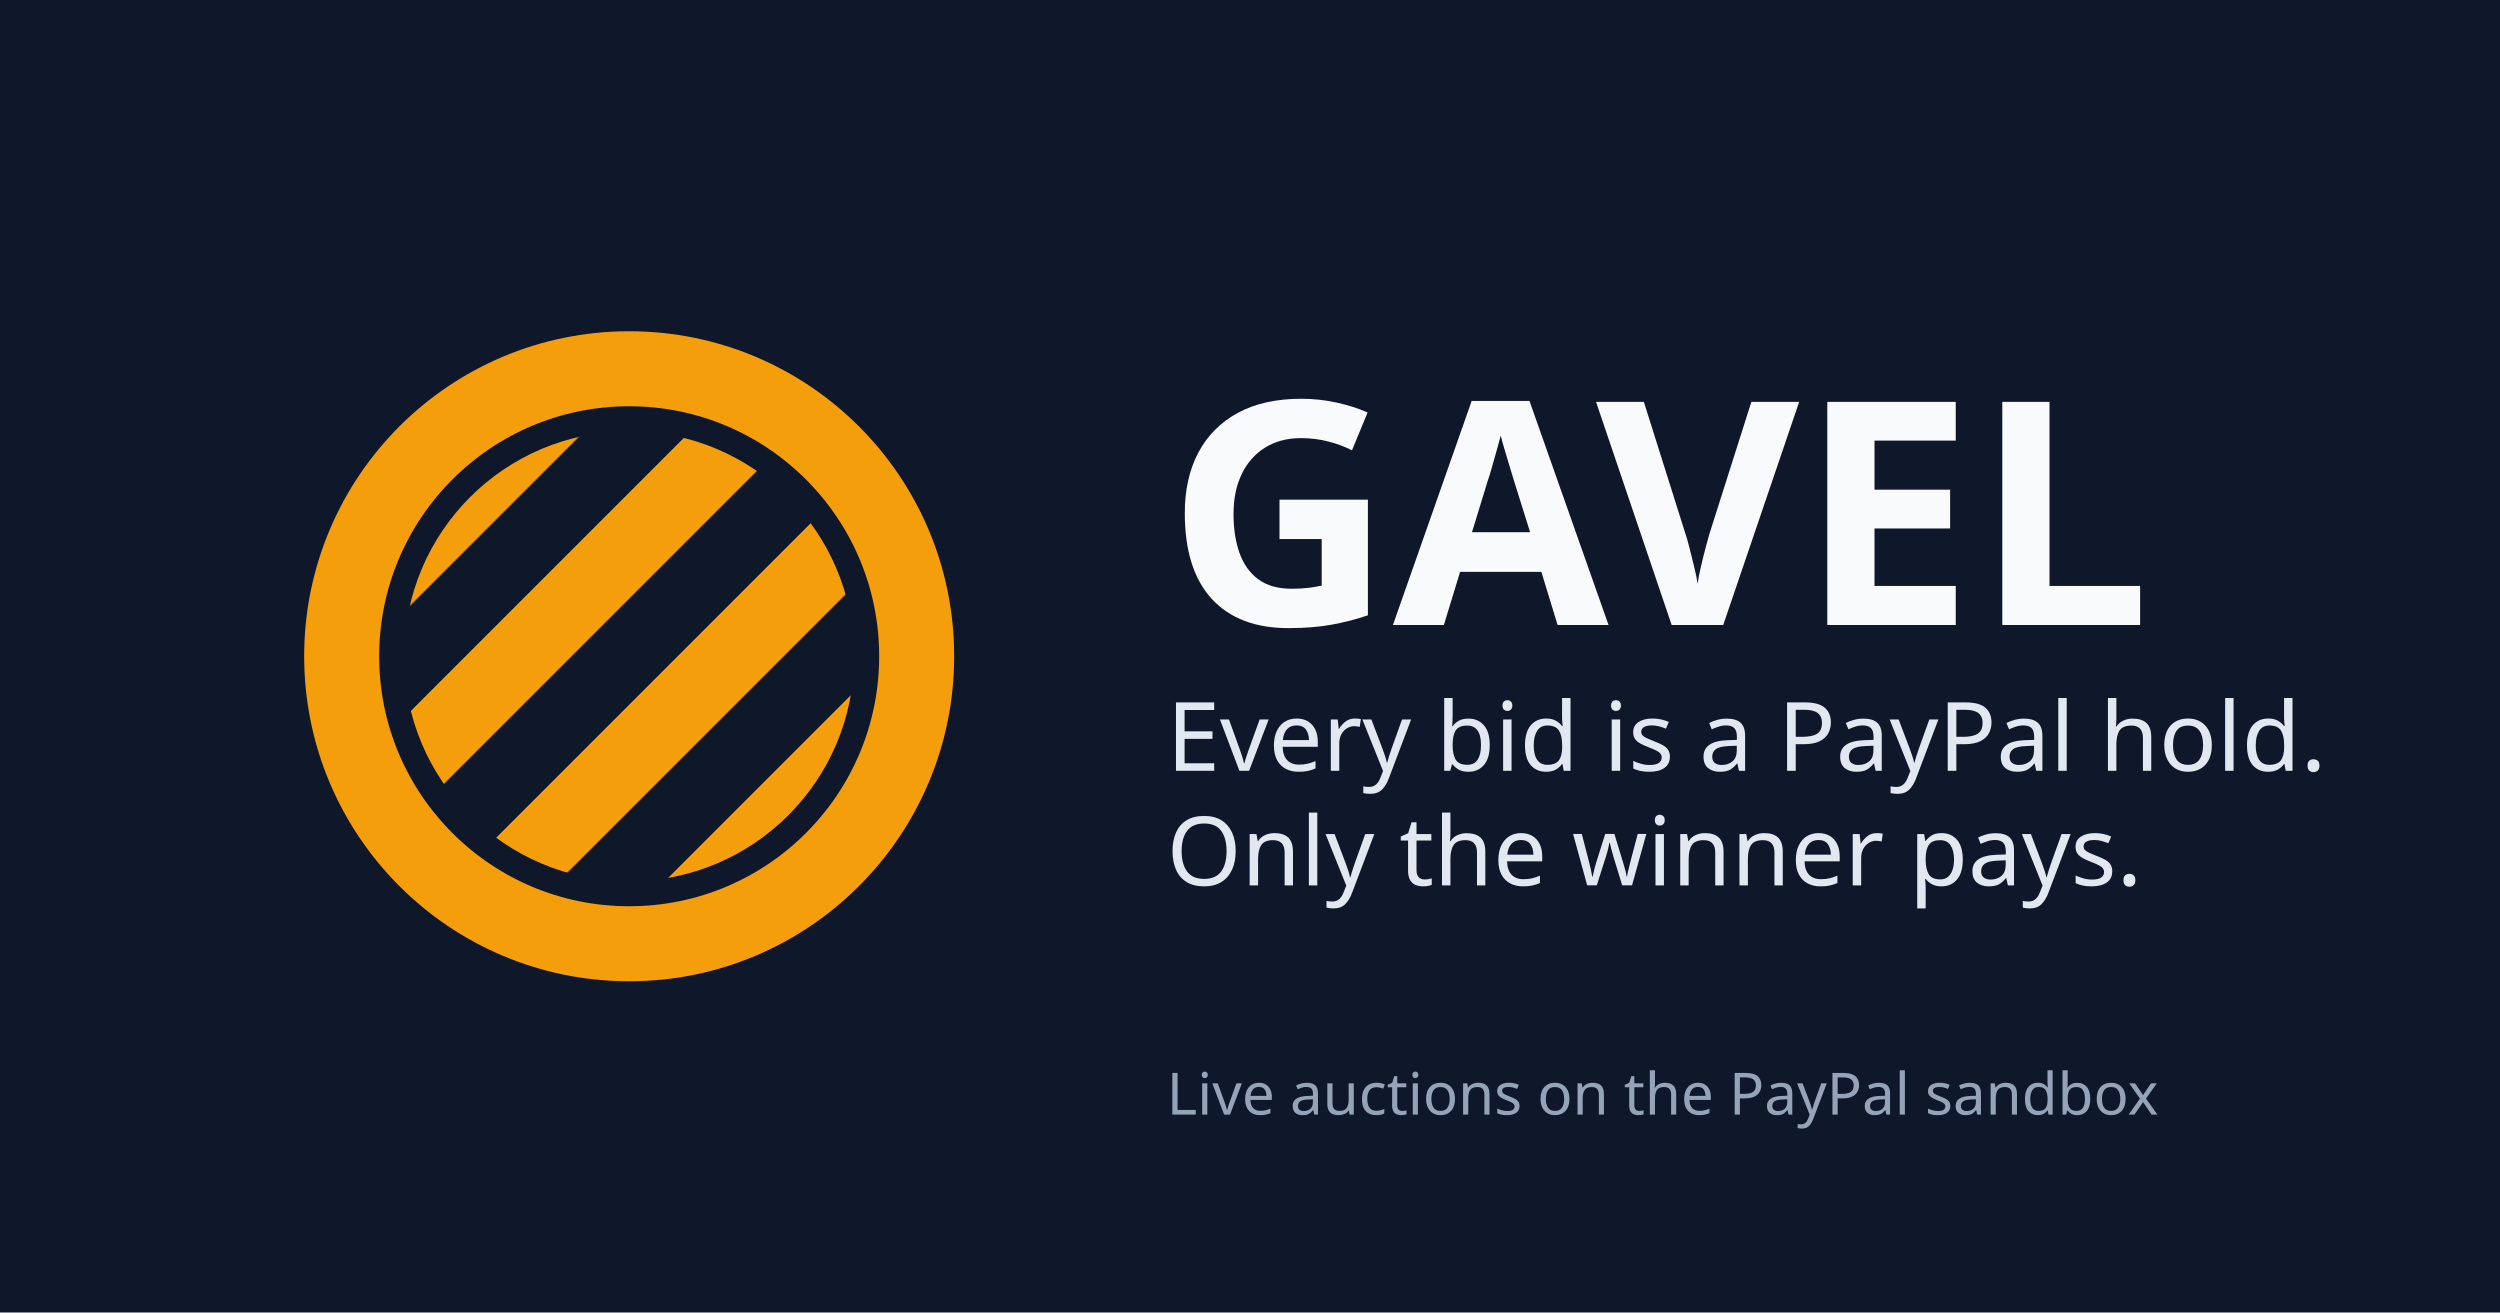
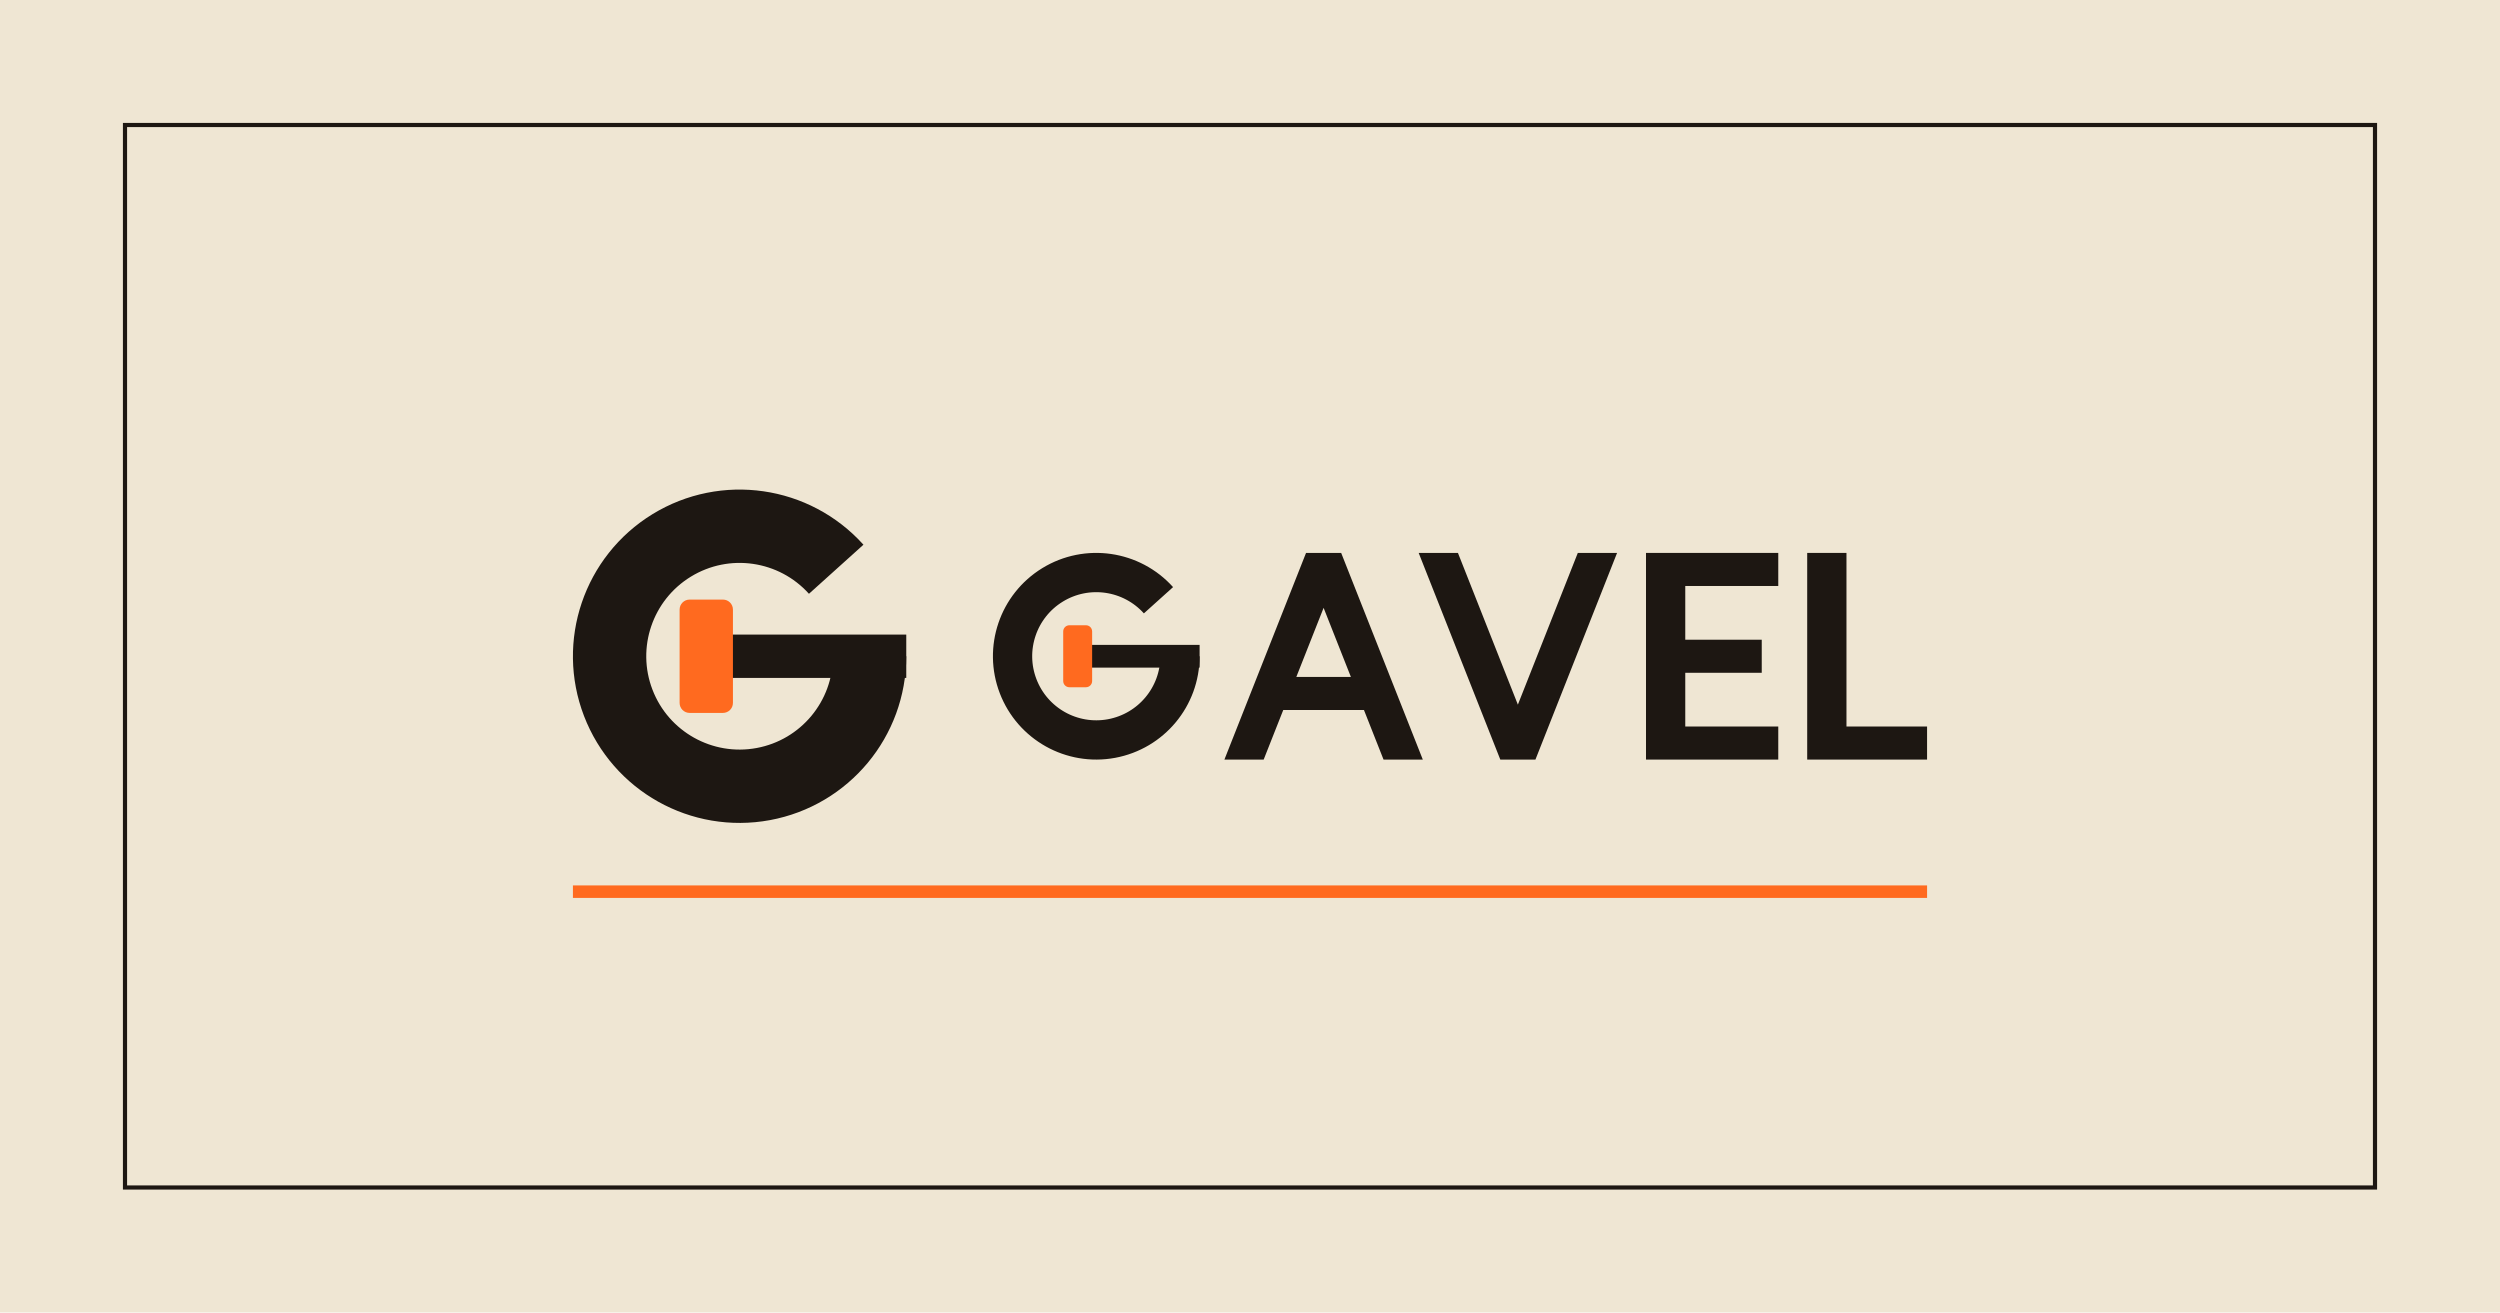
- <svg xmlns="http://www.w3.org/2000/svg" width="1200" height="630" viewBox="0 0 1200 630">
-   <defs>
-     <pattern id="hatch" width="6" height="6" patternUnits="userSpaceOnUse" patternTransform="rotate(45)">
-       <rect width="3" height="6" fill="#f59e0b" />
-     </pattern>
-   </defs>
-   <rect width="1200" height="630" fill="#0f172a" />
-   <g transform="translate(110 123) scale(12)">
-     <circle cx="16" cy="16" r="15" fill="#0f172a" />
-     <circle cx="16" cy="16" r="9" fill="url(#hatch)" />
-     <circle cx="16" cy="16" r="11.5" fill="none" stroke="#f59e0b" stroke-width="3" />
+ <svg xmlns="http://www.w3.org/2000/svg" viewBox="0 0 1200 630">
+   <rect width="1200" height="630" fill="#efe6d3" />
+   <rect x="60" y="60" width="1080" height="510" fill="none" stroke="#1d1712" stroke-width="2" />
+   <g transform="translate(275.01 235.00) scale(1.6)">
+     <path d="M78.98 23.90A39 39 0 1 0 89.00 50.00" fill="none" stroke="#1d1712" stroke-width="22" />
+     <rect x="40.0" y="43.50" width="60.0" height="13" fill="#1d1712" />
+     <rect x="32" y="33.00" width="16" height="34" rx="3" fill="#ff6a1f" />
+     <g transform="translate(126.00 19.00) scale(0.62)">
+       <g>
+         <g transform="translate(0.00 0)">
+           <path d="M80.10 22.90A40.5 40.5 0 1 0 90.50 50.00" fill="none" stroke="#1d1712" stroke-width="19" />
+           <rect x="41.0" y="44.50" width="59.0" height="11" fill="#1d1712" />
+           <rect x="34" y="35.00" width="14" height="30" rx="3" fill="#ff6a1f" />
+         </g>
+       </g>
+       <g>
+         <g transform="translate(112.00 0)">
+           <path d="M0.00 100.00L39.50 0.00L56.50 0.00L96.00 100.00L77.00 100.00L67.52 76.00L28.48 76.00L19.00 100.00ZM48.00 26.58L61.20 60.00L34.80 60.00Z" fill="#1d1712" fill-rule="evenodd" />
+         </g>
+       </g>
+       <g>
+         <g transform="translate(206.00 0)">
+           <path d="M0.00 0.00L19.00 0.00L48.00 73.42L77.00 0.00L96.00 0.00L56.50 100.00L39.50 100.00Z" fill="#1d1712" fill-rule="evenodd" />
+         </g>
+       </g>
+       <g>
+         <g transform="translate(316.00 0)">
+           <path d="M0.00 0.00L64.00 0.00L64.00 16.00L19.00 16.00L19.00 42.00L56.00 42.00L56.00 58.00L19.00 58.00L19.00 84.00L64.00 84.00L64.00 100.00L0.00 100.00Z" fill="#1d1712" fill-rule="evenodd" />
+         </g>
+       </g>
+       <g>
+         <g transform="translate(394.00 0)">
+           <path d="M0.00 0.00L19.00 0.00L19.00 84.00L58.00 84.00L58.00 100.00L0.00 100.00Z" fill="#1d1712" fill-rule="evenodd" />
+         </g>
+       </g>
+     </g>
  </g>
-   <text x="560" y="300" font-family="sans-serif" font-size="150" font-weight="700" fill="#f8fafc">GAVEL</text>
-   <text x="560" y="370" font-family="sans-serif" font-size="46" fill="#e2e8f0">Every bid is a PayPal hold.</text>
-   <text x="560" y="425" font-family="sans-serif" font-size="46" fill="#e2e8f0">Only the winner pays.</text>
-   <text x="560" y="535" font-family="sans-serif" font-size="28" fill="#94a3b8">Live auctions on the PayPal sandbox</text>
+   <rect x="275.0" y="425.0" width="650.0" height="6" fill="#ff6a1f" />
</svg>
